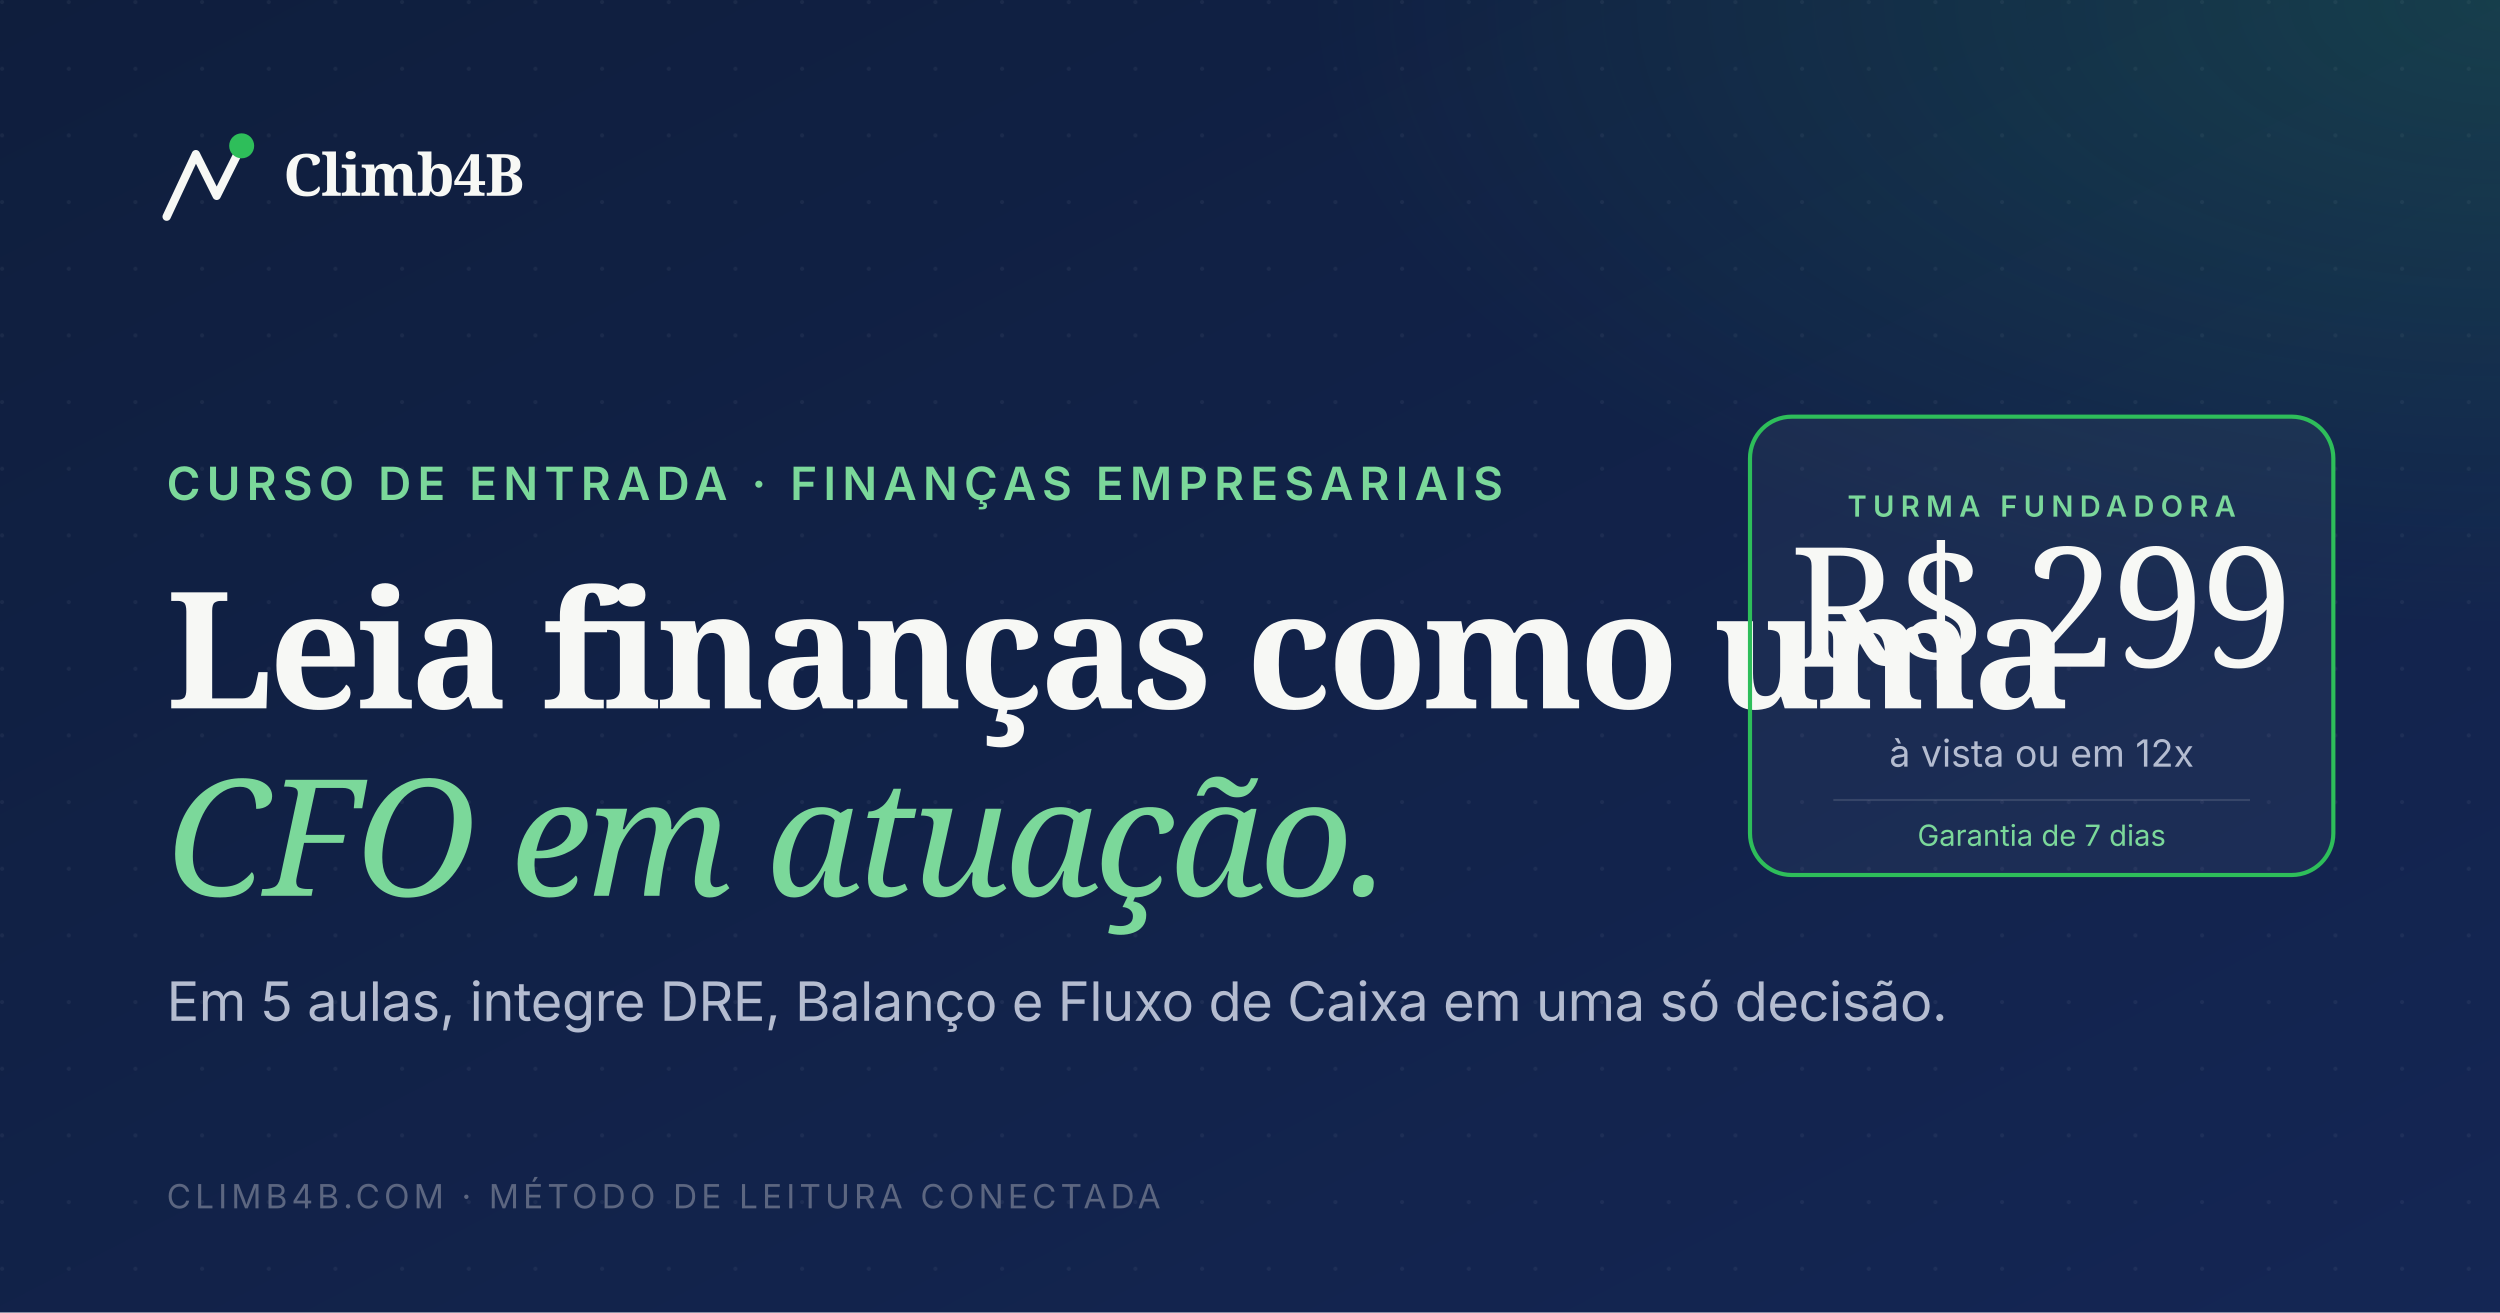
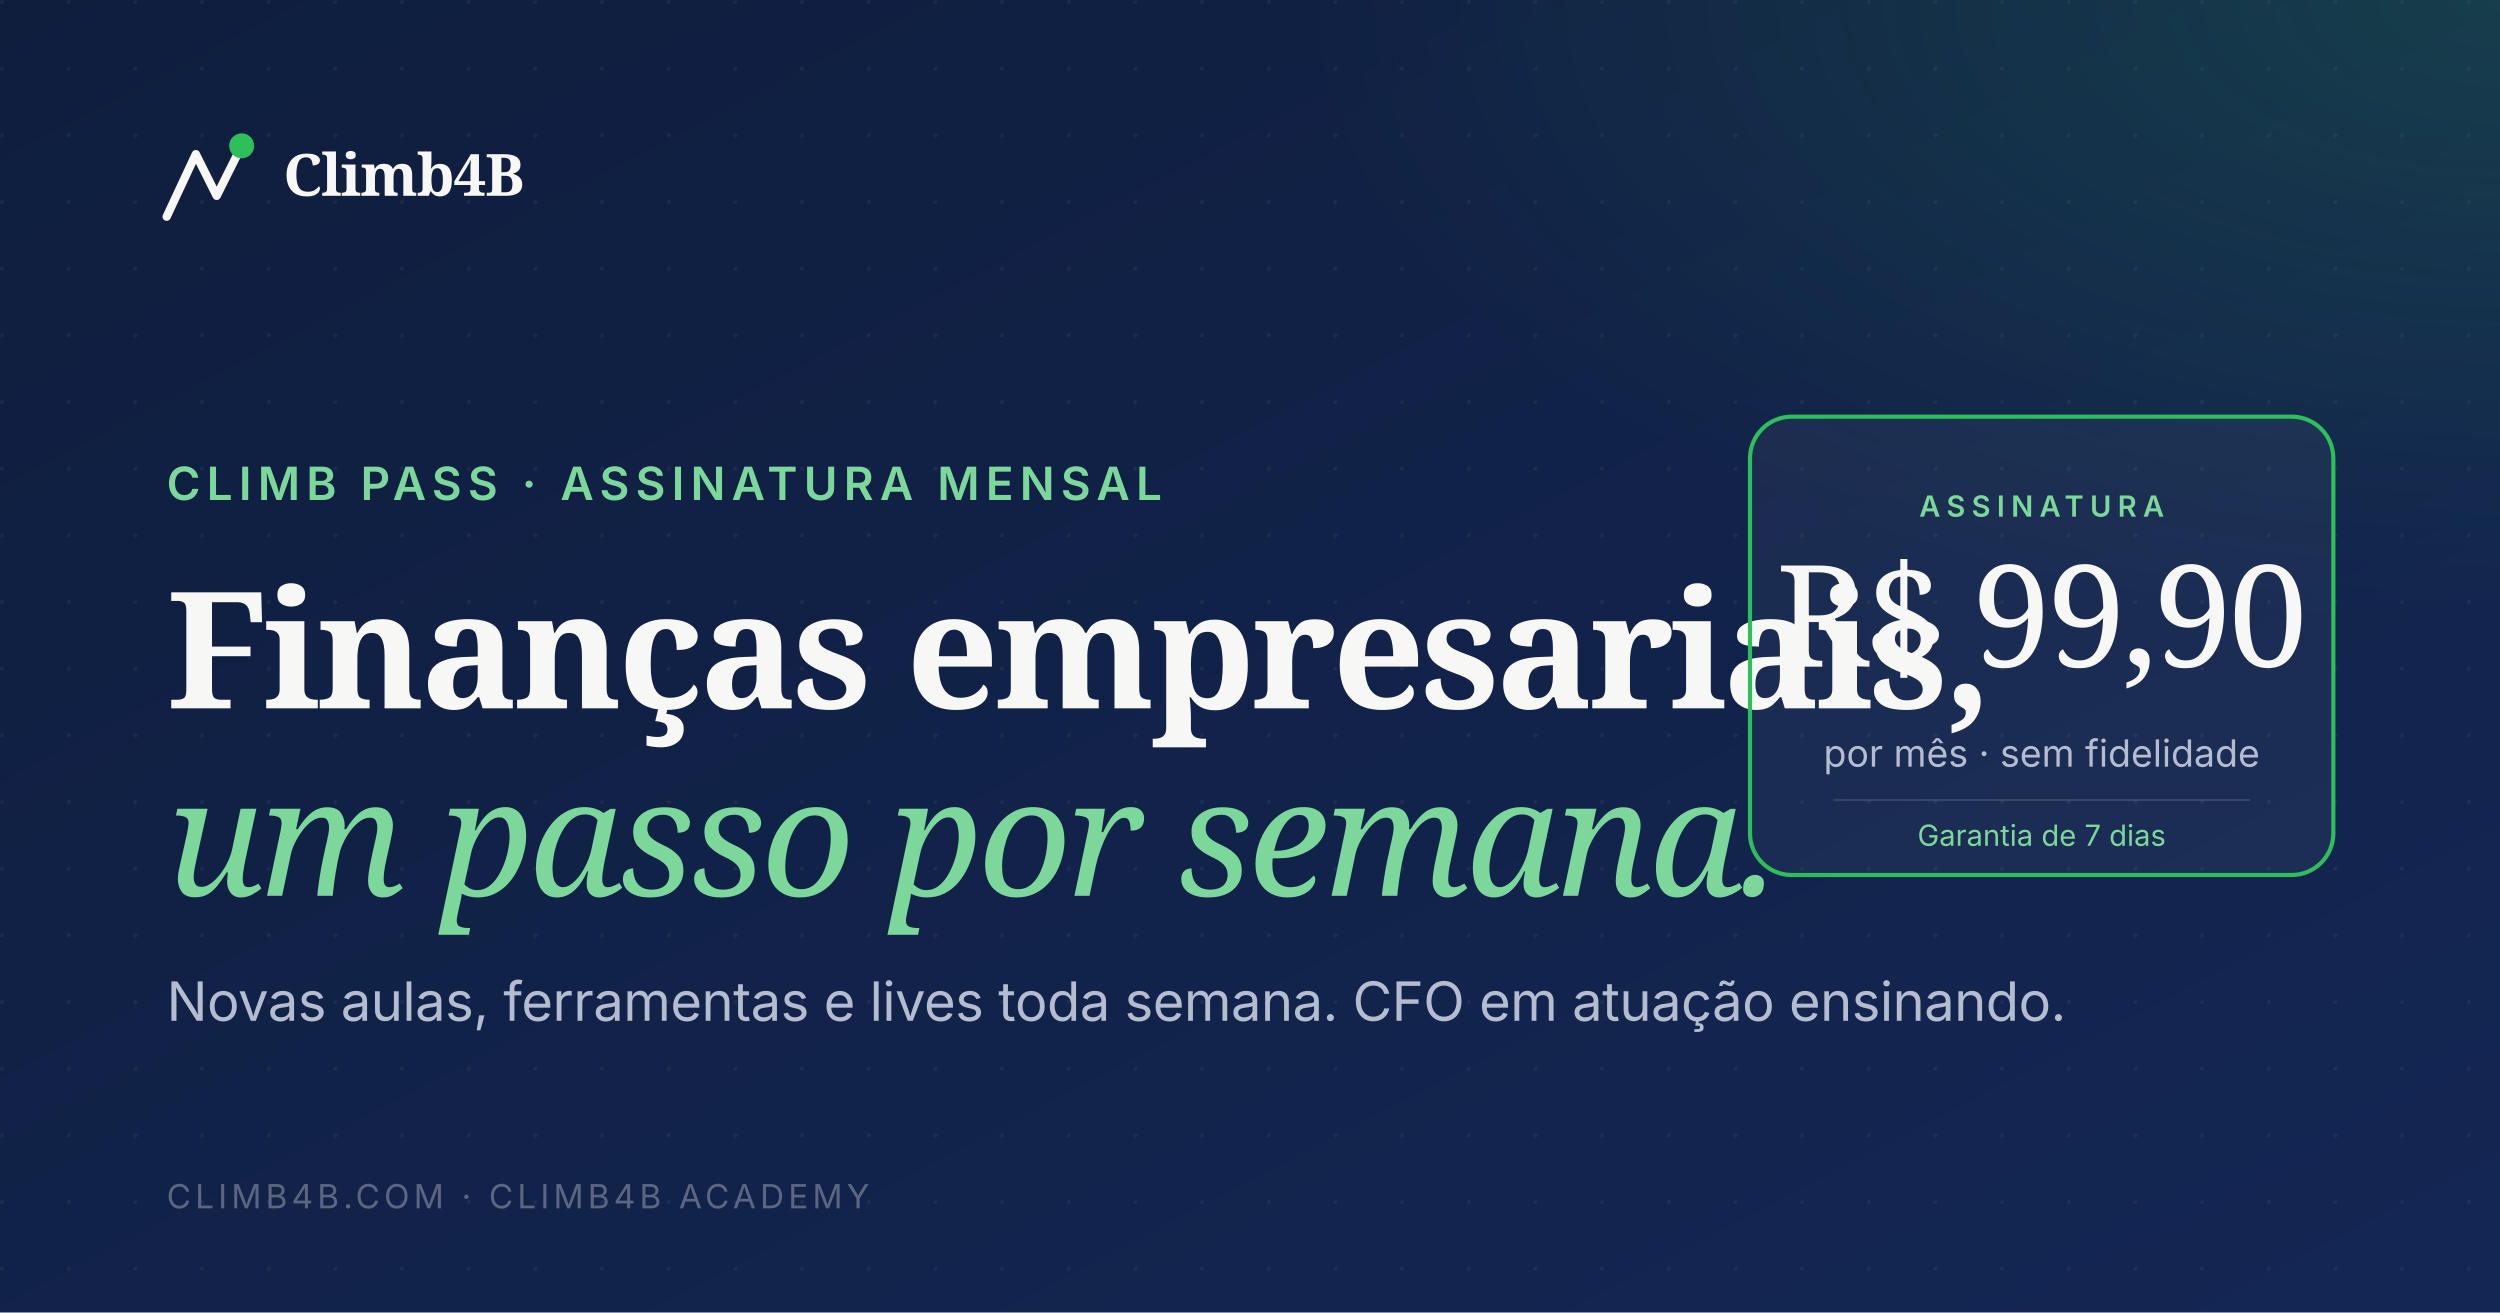
<svg xmlns="http://www.w3.org/2000/svg" viewBox="0 0 1200 630" width="1200" height="630">
  <defs>
    <linearGradient id="bg" x1="0%" y1="0%" x2="100%" y2="100%">
      <stop offset="0%" stop-color="#0F1E3D" />
      <stop offset="100%" stop-color="#142654" />
    </linearGradient>
    <radialGradient id="glow" cx="100%" cy="0%" r="80%">
      <stop offset="0%" stop-color="#2EBE5A" stop-opacity="0.18" />
      <stop offset="60%" stop-color="#2EBE5A" stop-opacity="0" />
    </radialGradient>
    <pattern id="dots" x="0" y="0" width="32" height="32" patternUnits="userSpaceOnUse">
      <circle cx="1" cy="1" r="1" fill="rgba(255,255,255,0.05)" />
    </pattern>
  </defs>
  <rect width="1200" height="630" fill="url(#bg)" />
  <rect width="1200" height="630" fill="url(#dots)" />
  <rect width="1200" height="630" fill="url(#glow)" />
  <g transform="translate(80, 80)">
    <path d="M0 24L14 -6L24 14L36 -10" stroke="#F7F8F5" stroke-width="4" stroke-linecap="round" stroke-linejoin="round" fill="none" />
    <circle cx="36" cy="-10" r="6" fill="#2EBE5A" />
    <text x="56" y="14" font-family="Georgia, serif" font-size="28" font-weight="600" fill="#F7F8F5" letter-spacing="-0.5">Climb4B</text>
  </g>
-   <text x="80" y="240" font-family="-apple-system, sans-serif" font-size="22" font-weight="600" fill="#7BD89A" letter-spacing="3" text-transform="uppercase">CURSO DE ENTRADA · FINANÇAS EMPRESARIAIS</text>
-   <text x="80" y="340" font-family="Georgia, serif" font-size="78" font-weight="600" fill="#F7F8F5" letter-spacing="-2">Leia finanças como uma</text>
-   <text x="80" y="430" font-family="Georgia, serif" font-size="78" font-weight="400" fill="#7BD89A" font-style="italic" letter-spacing="-2">CFO em atuação.</text>
-   <text x="80" y="490" font-family="-apple-system, sans-serif" font-size="26" fill="#B4BCD0" letter-spacing="-0.2">Em 5 aulas, integre DRE, Balanço e Fluxo de Caixa em uma só decisão.</text>
+   <text x="80" y="240" font-family="-apple-system, sans-serif" font-size="22" font-weight="600" fill="#7BD89A" letter-spacing="3">CLIMB PASS · ASSINATURA MENSAL</text>
+   <text x="80" y="340" font-family="Georgia, serif" font-size="78" font-weight="600" fill="#F7F8F5" letter-spacing="-2">Finanças empresariais,</text>
+   <text x="80" y="430" font-family="Georgia, serif" font-size="78" font-weight="400" fill="#7BD89A" font-style="italic" letter-spacing="-2">um passo por semana.</text>
+   <text x="80" y="490" font-family="-apple-system, sans-serif" font-size="26" fill="#B4BCD0" letter-spacing="-0.2">Novas aulas, ferramentas e lives toda semana. CFO em atuação ensinando.</text>
  <g transform="translate(840, 200)">
    <rect x="0" y="0" width="280" height="220" rx="20" fill="rgba(255,255,255,0.04)" stroke="#2EBE5A" stroke-width="2" />
-     <text x="140" y="48" font-family="-apple-system, sans-serif" font-size="14" font-weight="600" fill="#7BD89A" letter-spacing="3" text-anchor="middle">TURMA FUNDADORA</text>
-     <text x="140" y="120" font-family="Georgia, serif" font-size="80" font-weight="300" fill="#F7F8F5" text-anchor="middle" letter-spacing="-2">R$ 299</text>
-     <text x="140" y="168" font-family="-apple-system, sans-serif" font-size="18" fill="#B4BCD0" text-anchor="middle">à vista ou em 12x</text>
+     <text x="140" y="48" font-family="-apple-system, sans-serif" font-size="14" font-weight="600" fill="#7BD89A" letter-spacing="3" text-anchor="middle">ASSINATURA</text>
+     <text x="140" y="120" font-family="Georgia, serif" font-size="68" font-weight="300" fill="#F7F8F5" text-anchor="middle" letter-spacing="-2">R$ 99,90</text>
+     <text x="140" y="168" font-family="-apple-system, sans-serif" font-size="18" fill="#B4BCD0" text-anchor="middle">por mês · sem fidelidade</text>
    <line x1="40" y1="184" x2="240" y2="184" stroke="rgba(255,255,255,0.12)" stroke-width="1" />
    <text x="140" y="206" font-family="-apple-system, sans-serif" font-size="14" fill="#7BD89A" text-anchor="middle">Garantia de 7 dias</text>
  </g>
-   <text x="80" y="580" font-family="-apple-system, sans-serif" font-size="16" fill="#5C6680" letter-spacing="2">CLIMB4B.COM · MÉTODO DE LEITURA CONECTADA</text>
+   <text x="80" y="580" font-family="-apple-system, sans-serif" font-size="16" fill="#5C6680" letter-spacing="2">CLIMB4B.COM · CLIMB4B ACADEMY</text>
</svg>
